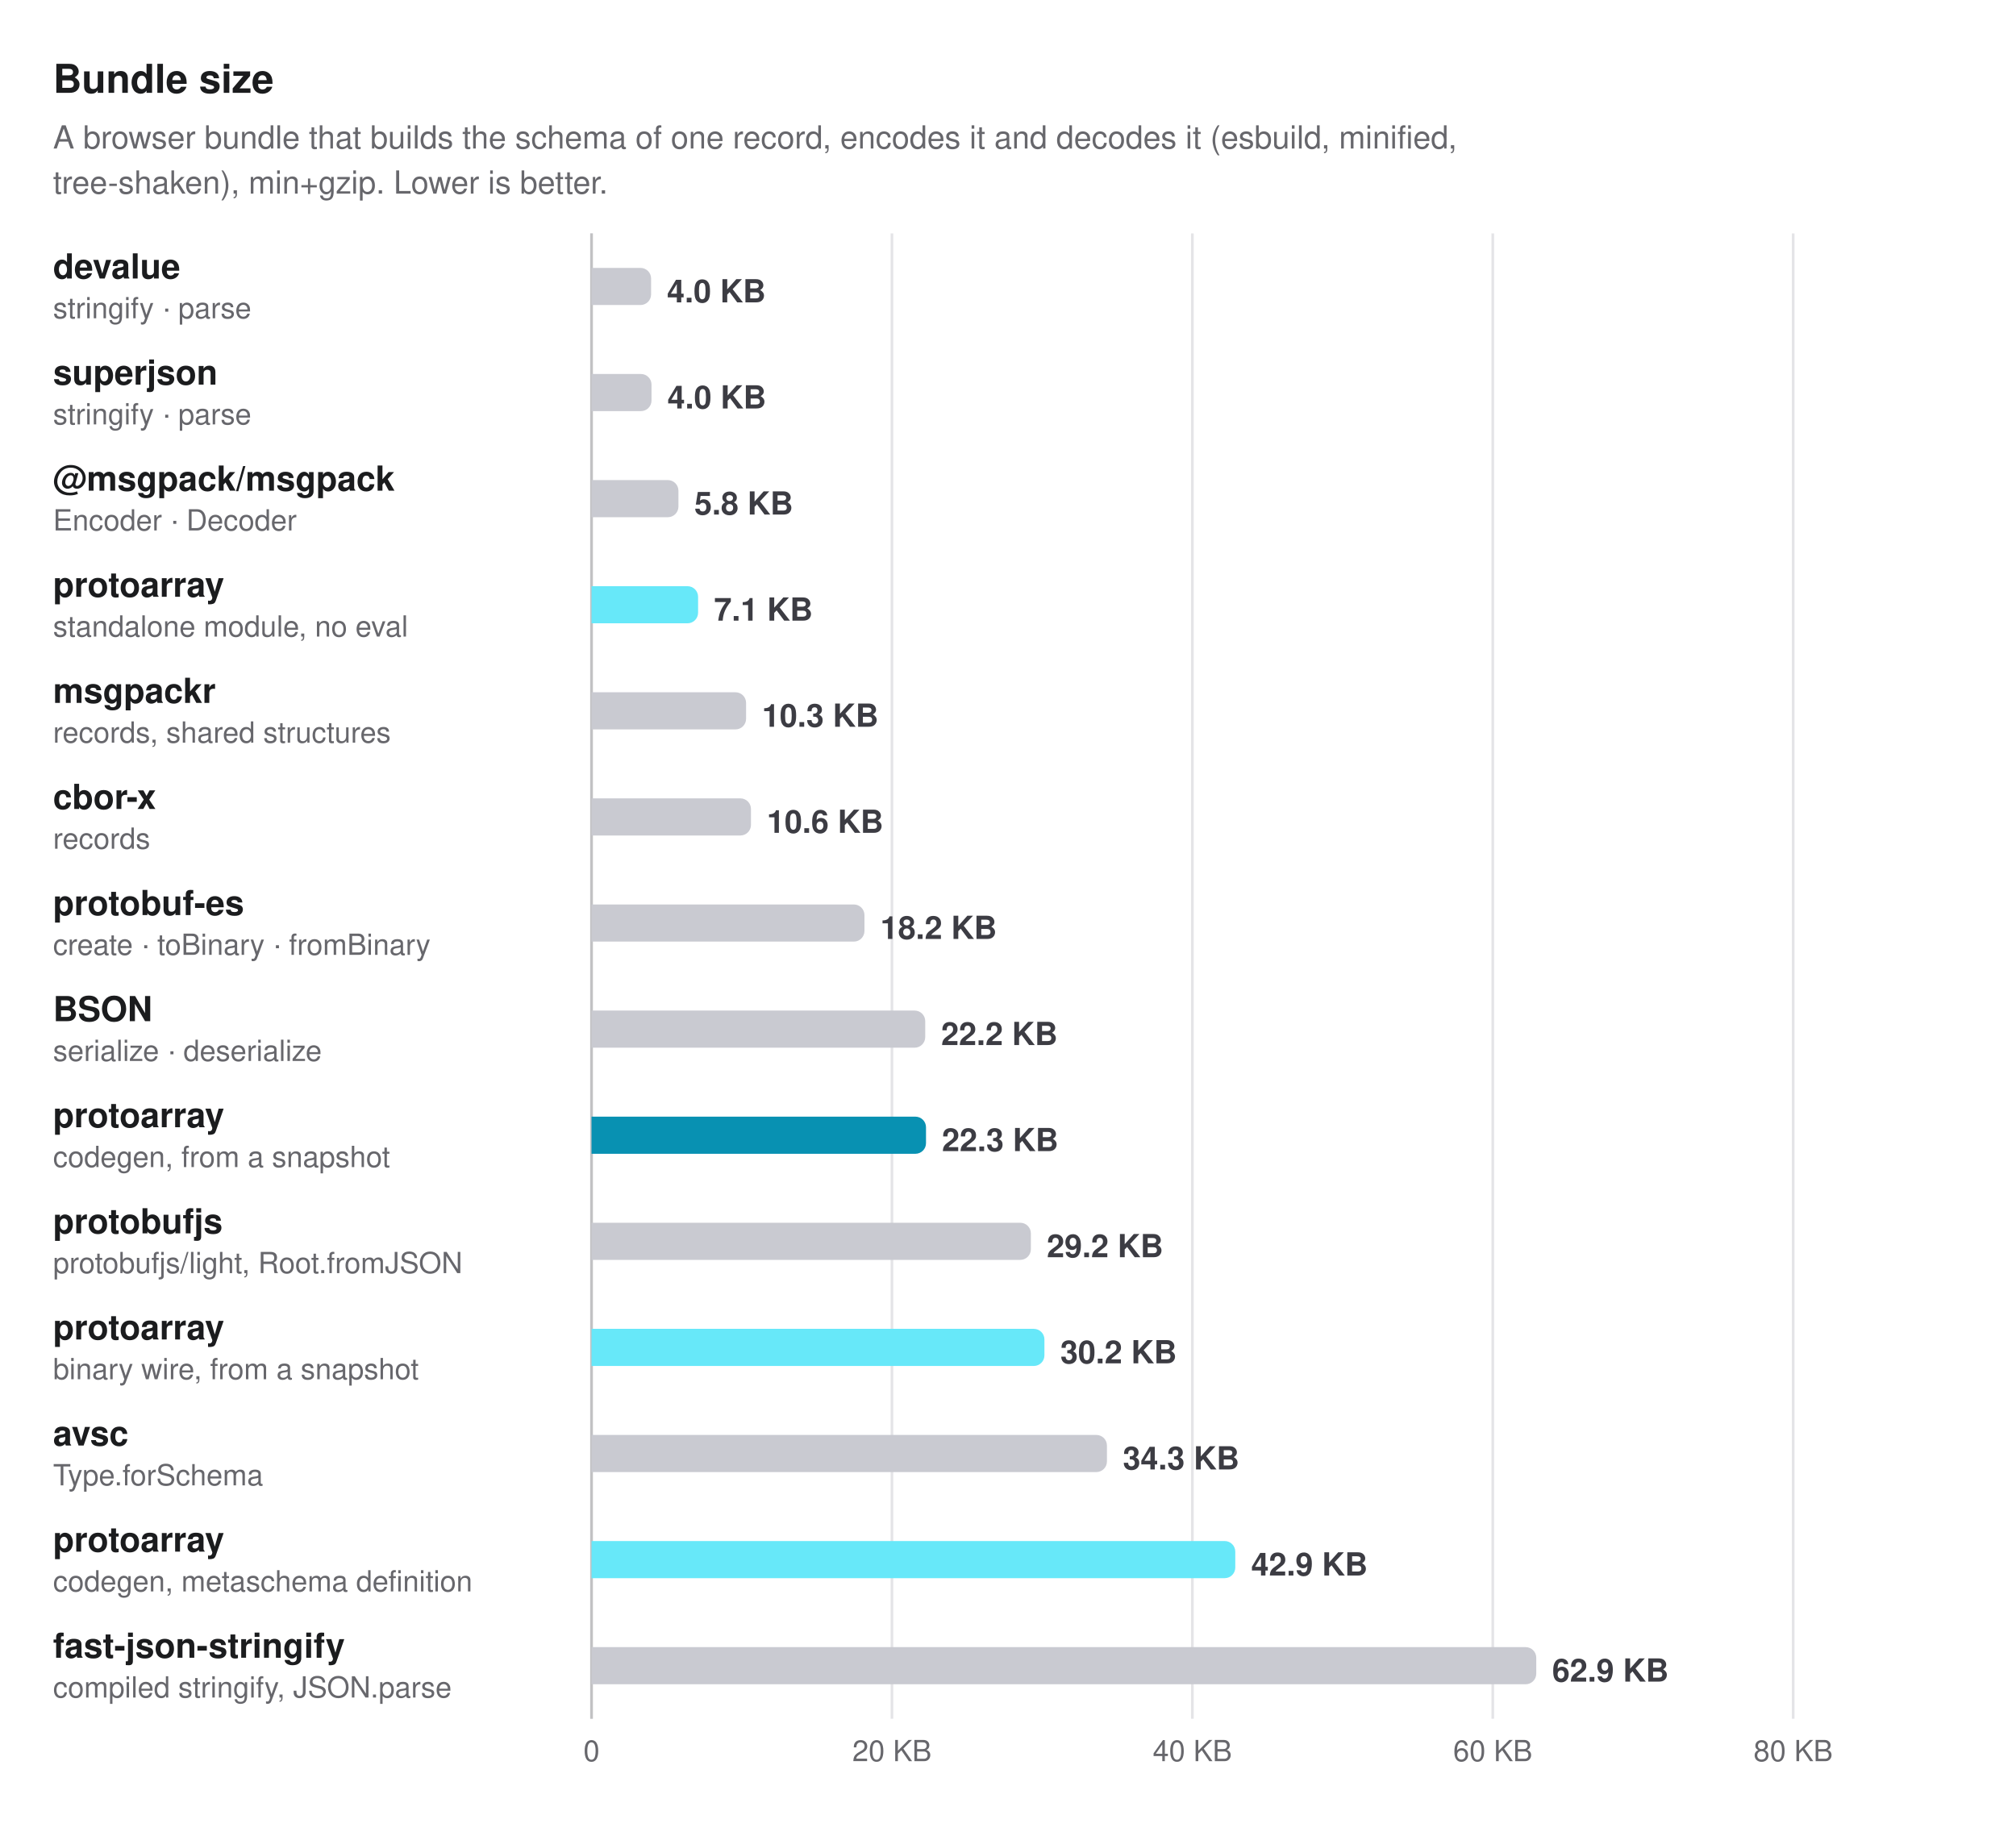
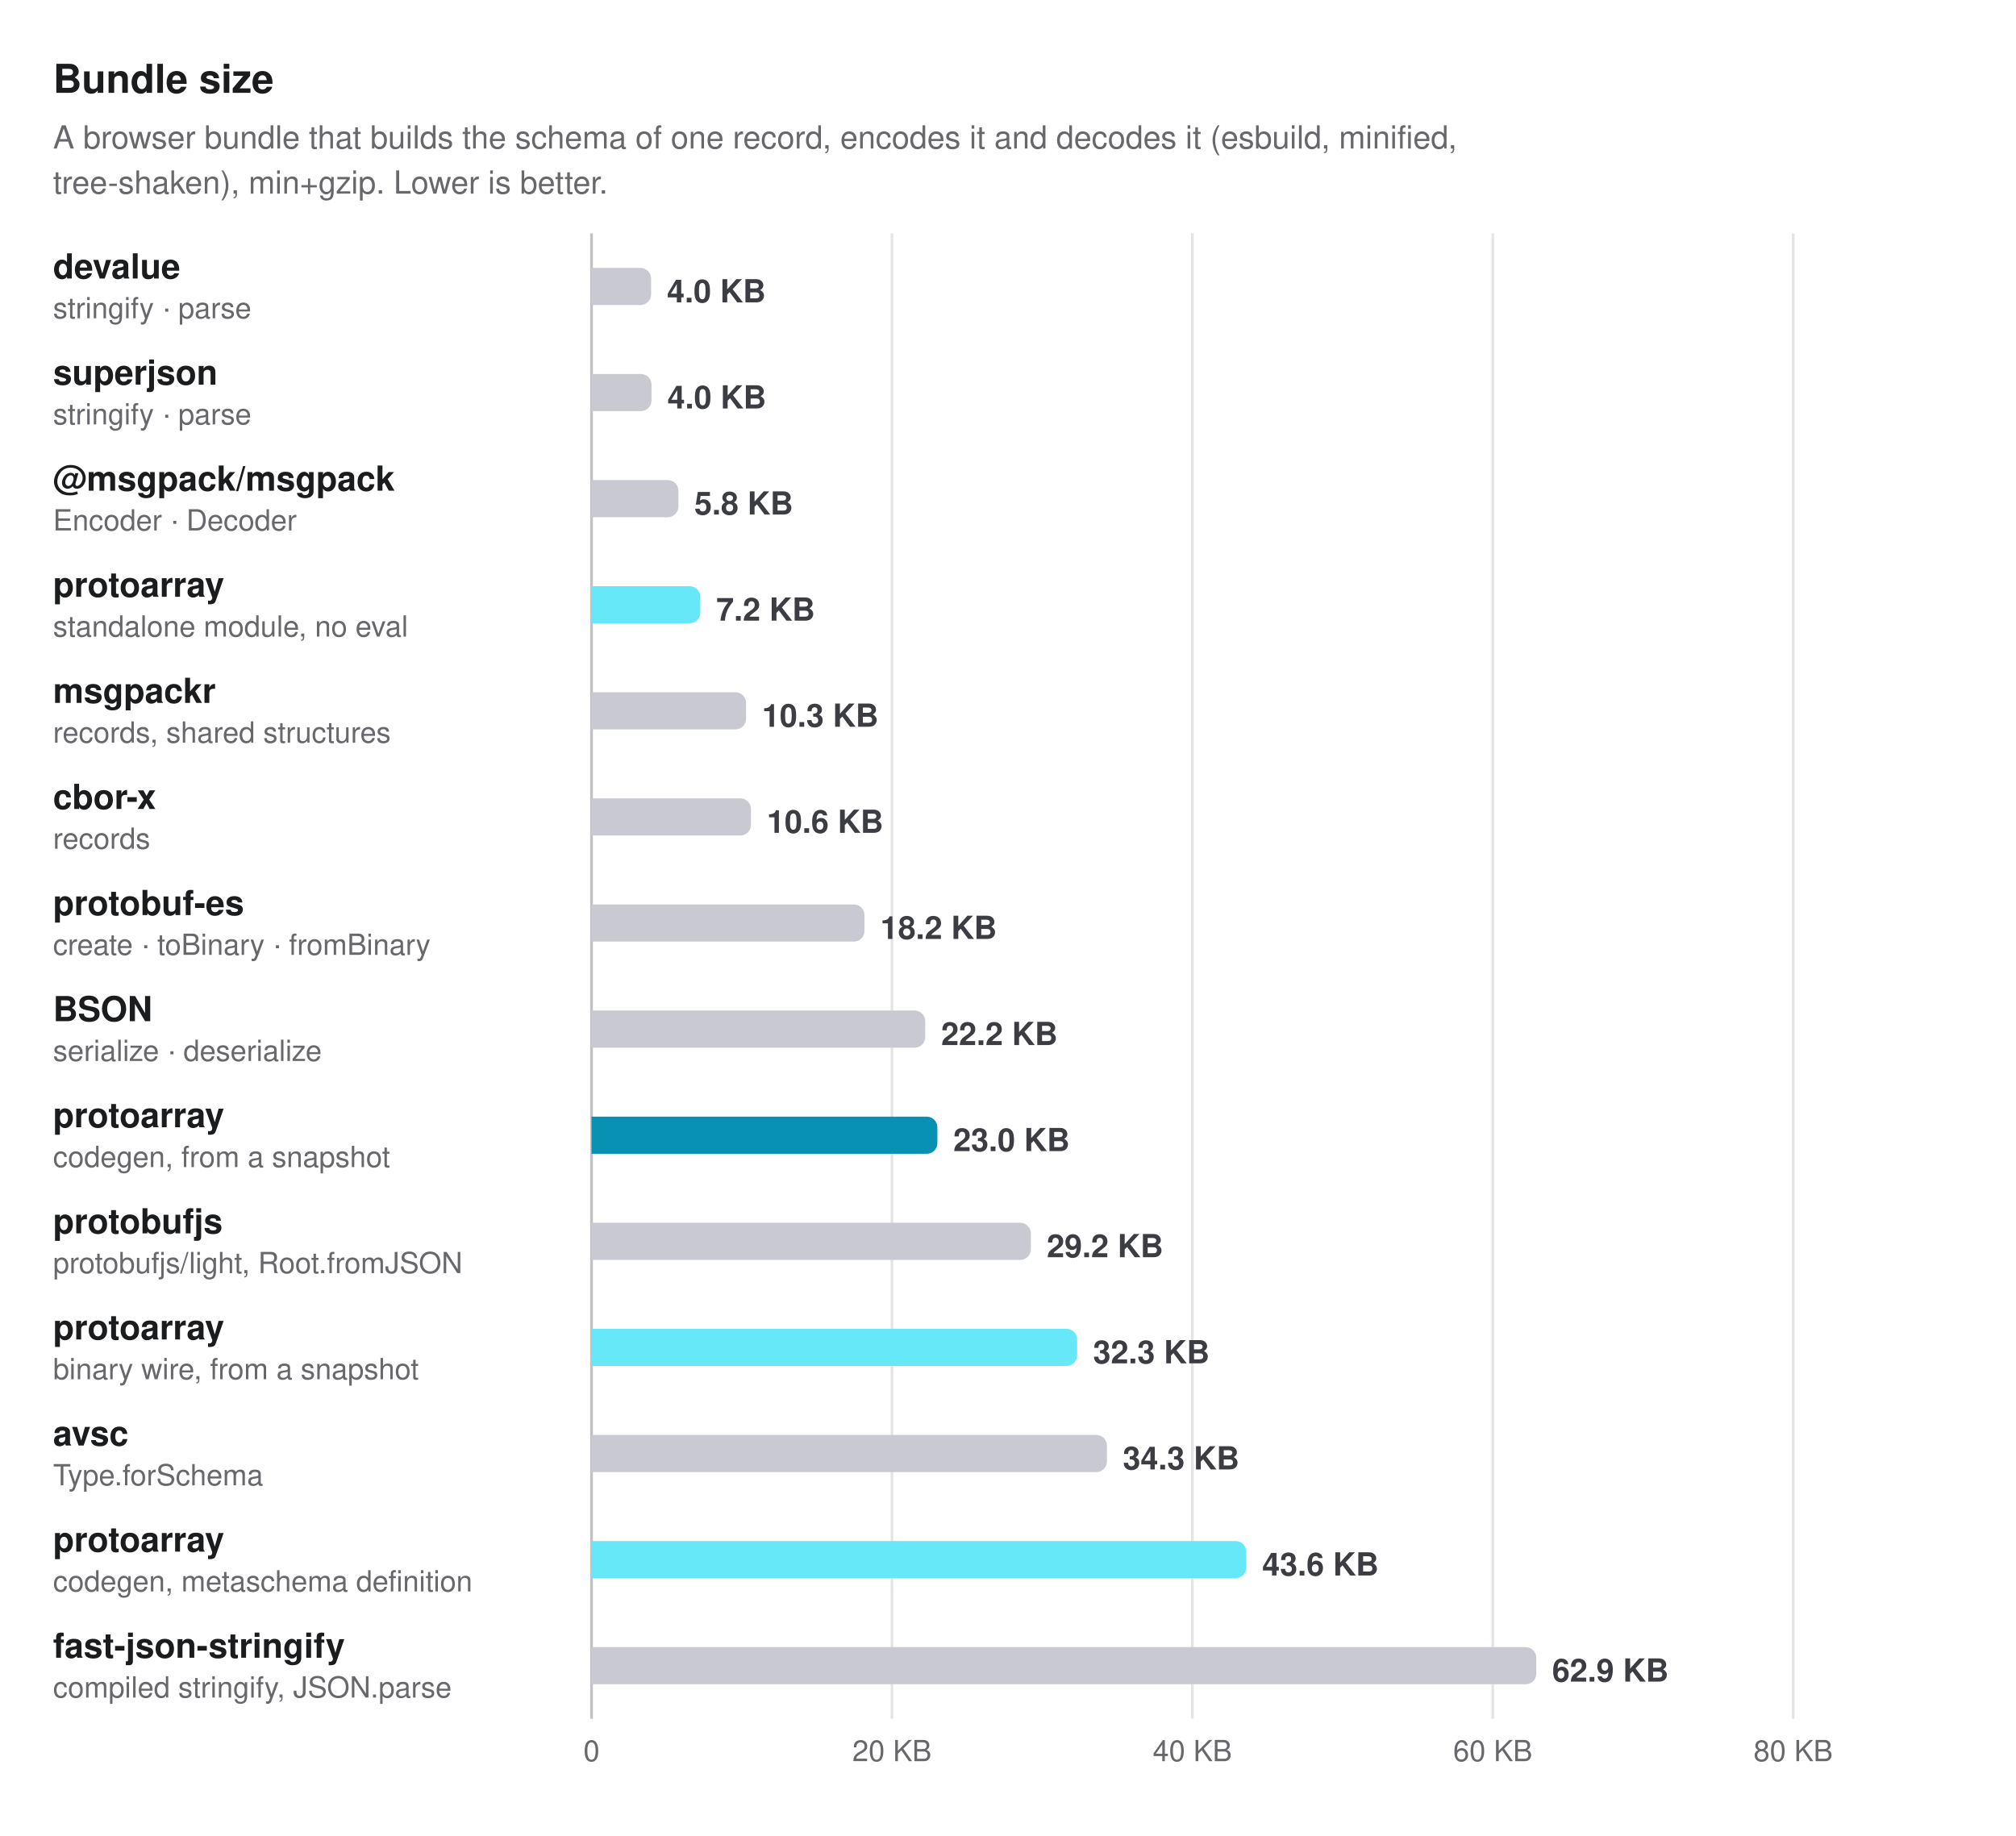
<svg xmlns="http://www.w3.org/2000/svg" width="760" height="692" viewBox="0 0 760 692" role="img" aria-label="Bundle size. A browser bundle that builds the schema of one record, encodes it and decodes it (esbuild, minified, tree-shaken), min+gzip. Lower is better.">
  <style>
  text { font-family: -apple-system, BlinkMacSystemFont, "Segoe UI", Helvetica, Arial, sans-serif; }
  .title { font-size: 15px; font-weight: 700; fill: #1b1c1e; }
  .subtitle, .caption { font-size: 12px; fill: #67676c; }
  .caption { font-size: 11px; }
  .group { font-size: 11px; font-weight: 600; letter-spacing: 0.06em; fill: #67676c; }
  .label { font-size: 13px; font-weight: 600; fill: #1b1c1e; }
  .label.primary, .label.secondary { font-weight: 700; }
  .sublabel { font-size: 11px; fill: #67676c; }
  .value { font-size: 12px; font-weight: 600; fill: #3c3c43; font-variant-numeric: tabular-nums; }
  .value.small { font-size: 10px; }
  .legend { font-size: 11px; fill: #3c3c43; }
  .tick { font-size: 11px; fill: #67676c; font-variant-numeric: tabular-nums; }
  .grid { stroke: #e4e4e7; stroke-width: 1; }
  .axis { stroke: #c2c2c4; stroke-width: 1; }
  .ref { stroke: #67676c; stroke-width: 1; stroke-dasharray: 3 3; }
  .bar { fill: #c9cad1; }
  .bar.primary { fill: #0891b2; }
  .bar.secondary { fill: #67e8f9; }
  @media (prefers-color-scheme: dark) {
    .title, .label { fill: #dfdfd6; }
    .subtitle, .caption, .group, .sublabel, .tick { fill: #98989f; }
    .value, .legend { fill: #c2c2c4; }
    .grid { stroke: #2e2e32; }
    .axis { stroke: #48484c; }
    .ref { stroke: #98989f; }
    .bar { fill: #4a4b53; }
    .bar.primary { fill: #22d3ee; }
    .bar.secondary { fill: #0e7490; }
  }
</style>
  <text class="title" x="20" y="35">Bundle size</text>
  <text class="subtitle" x="20" y="56">A browser bundle that builds the schema of one record, encodes it and decodes it (esbuild, minified,</text>
  <text class="subtitle" x="20" y="73">tree-shaken), min+gzip. Lower is better.</text>
  <line class="grid" x1="223" y1="88" x2="223" y2="648" />
  <text class="tick" x="223" y="664" text-anchor="middle">0</text>
  <line class="grid" x1="336.25" y1="88" x2="336.25" y2="648" />
  <text class="tick" x="336.25" y="664" text-anchor="middle">20 KB</text>
  <line class="grid" x1="449.5" y1="88" x2="449.5" y2="648" />
  <text class="tick" x="449.5" y="664" text-anchor="middle">40 KB</text>
  <line class="grid" x1="562.75" y1="88" x2="562.75" y2="648" />
  <text class="tick" x="562.75" y="664" text-anchor="middle">60 KB</text>
  <line class="grid" x1="676" y1="88" x2="676" y2="648" />
  <text class="tick" x="676" y="664" text-anchor="middle">80 KB</text>
  <line class="axis" x1="223" y1="88" x2="223" y2="648" />
  <g>
    <text class="label" x="20" y="105">devalue</text>
    <text class="sublabel" x="20" y="120">stringify · parse</text>
    <path class="bar" d="M223,101H241.451A4,4 0 0 1 245.451,105V111A4,4 0 0 1 241.451,115H223Z" />
    <text class="value" x="251.451" y="114">4.0 KB</text>
  </g>
  <g>
    <text class="label" x="20" y="145">superjson</text>
    <text class="sublabel" x="20" y="160">stringify · parse</text>
    <path class="bar" d="M223,141H241.611A4,4 0 0 1 245.611,145V151A4,4 0 0 1 241.611,155H223Z" />
    <text class="value" x="251.611" y="154">4.0 KB</text>
  </g>
  <g>
    <text class="label" x="20" y="185">@msgpack/msgpack</text>
    <text class="sublabel" x="20" y="200">Encoder · Decoder</text>
    <path class="bar" d="M223,181H251.758A4,4 0 0 1 255.758,185V191A4,4 0 0 1 251.758,195H223Z" />
    <text class="value" x="261.758" y="194">5.8 KB</text>
  </g>
  <g>
    <text class="label secondary" x="20" y="225">protoarray</text>
    <text class="sublabel" x="20" y="240">standalone module, no eval</text>
-     <path class="bar secondary" d="M223,221H259.168A4,4 0 0 1 263.168,225V231A4,4 0 0 1 259.168,235H223Z" />
-     <text class="value" x="269.168" y="234">7.1 KB</text>
+     <path class="bar secondary" d="M223,221H260.003A4,4 0 0 1 264.003,225V231A4,4 0 0 1 260.003,235H223Z" />
+     <text class="value" x="270.003" y="234">7.2 KB</text>
  </g>
  <g>
    <text class="label" x="20" y="265">msgpackr</text>
    <text class="sublabel" x="20" y="280">records, shared structures</text>
    <path class="bar" d="M223,261H277.262A4,4 0 0 1 281.262,265V271A4,4 0 0 1 277.262,275H223Z" />
    <text class="value" x="287.262" y="274">10.3 KB</text>
  </g>
  <g>
    <text class="label" x="20" y="305">cbor-x</text>
    <text class="sublabel" x="20" y="320">records</text>
    <path class="bar" d="M223,301H279.103A4,4 0 0 1 283.103,305V311A4,4 0 0 1 279.103,315H223Z" />
    <text class="value" x="289.103" y="314">10.6 KB</text>
  </g>
  <g>
    <text class="label" x="20" y="345">protobuf-es</text>
    <text class="sublabel" x="20" y="360">create · toBinary · fromBinary</text>
    <path class="bar" d="M223,341H321.887A4,4 0 0 1 325.887,345V351A4,4 0 0 1 321.887,355H223Z" />
    <text class="value" x="331.887" y="354">18.2 KB</text>
  </g>
  <g>
    <text class="label" x="20" y="385">BSON</text>
    <text class="sublabel" x="20" y="400">serialize · deserialize</text>
    <path class="bar" d="M223,381H344.797A4,4 0 0 1 348.797,385V391A4,4 0 0 1 344.797,395H223Z" />
    <text class="value" x="354.797" y="394">22.2 KB</text>
  </g>
  <g>
    <text class="label primary" x="20" y="425">protoarray</text>
    <text class="sublabel" x="20" y="440">codegen, from a snapshot</text>
-     <path class="bar primary" d="M223,421H345.09A4,4 0 0 1 349.09,425V431A4,4 0 0 1 345.09,435H223Z" />
-     <text class="value" x="355.09" y="434">22.3 KB</text>
+     <path class="bar primary" d="M223,421H349.376A4,4 0 0 1 353.376,425V431A4,4 0 0 1 349.376,435H223Z" />
+     <text class="value" x="359.376" y="434">23.0 KB</text>
  </g>
  <g>
    <text class="label" x="20" y="465">protobufjs</text>
    <text class="sublabel" x="20" y="480">protobufjs/light, Root.fromJSON</text>
    <path class="bar" d="M223,461H384.623A4,4 0 0 1 388.623,465V471A4,4 0 0 1 384.623,475H223Z" />
    <text class="value" x="394.623" y="474">29.2 KB</text>
  </g>
  <g>
    <text class="label secondary" x="20" y="505">protoarray</text>
    <text class="sublabel" x="20" y="520">binary wire, from a snapshot</text>
-     <path class="bar secondary" d="M223,501H389.732A4,4 0 0 1 393.732,505V511A4,4 0 0 1 389.732,515H223Z" />
-     <text class="value" x="399.732" y="514">30.2 KB</text>
+     <path class="bar secondary" d="M223,501H402.08A4,4 0 0 1 406.08,505V511A4,4 0 0 1 402.08,515H223Z" />
+     <text class="value" x="412.08" y="514">32.3 KB</text>
  </g>
  <g>
    <text class="label" x="20" y="545">avsc</text>
    <text class="sublabel" x="20" y="560">Type.forSchema</text>
    <path class="bar" d="M223,541H413.3A4,4 0 0 1 417.3,545V551A4,4 0 0 1 413.3,555H223Z" />
    <text class="value" x="423.3" y="554">34.3 KB</text>
  </g>
  <g>
    <text class="label secondary" x="20" y="585">protoarray</text>
    <text class="sublabel" x="20" y="600">codegen, metaschema definition</text>
-     <path class="bar secondary" d="M223,581H461.68A4,4 0 0 1 465.68,585V591A4,4 0 0 1 461.68,595H223Z" />
-     <text class="value" x="471.68" y="594">42.9 KB</text>
+     <path class="bar secondary" d="M223,581H465.833A4,4 0 0 1 469.833,585V591A4,4 0 0 1 465.833,595H223Z" />
+     <text class="value" x="475.833" y="594">43.6 KB</text>
  </g>
  <g>
    <text class="label" x="20" y="625">fast-json-stringify</text>
    <text class="sublabel" x="20" y="640">compiled stringify, JSON.parse</text>
    <path class="bar" d="M223,621H575.146A4,4 0 0 1 579.146,625V631A4,4 0 0 1 575.146,635H223Z" />
    <text class="value" x="585.146" y="634">62.9 KB</text>
  </g>
</svg>
